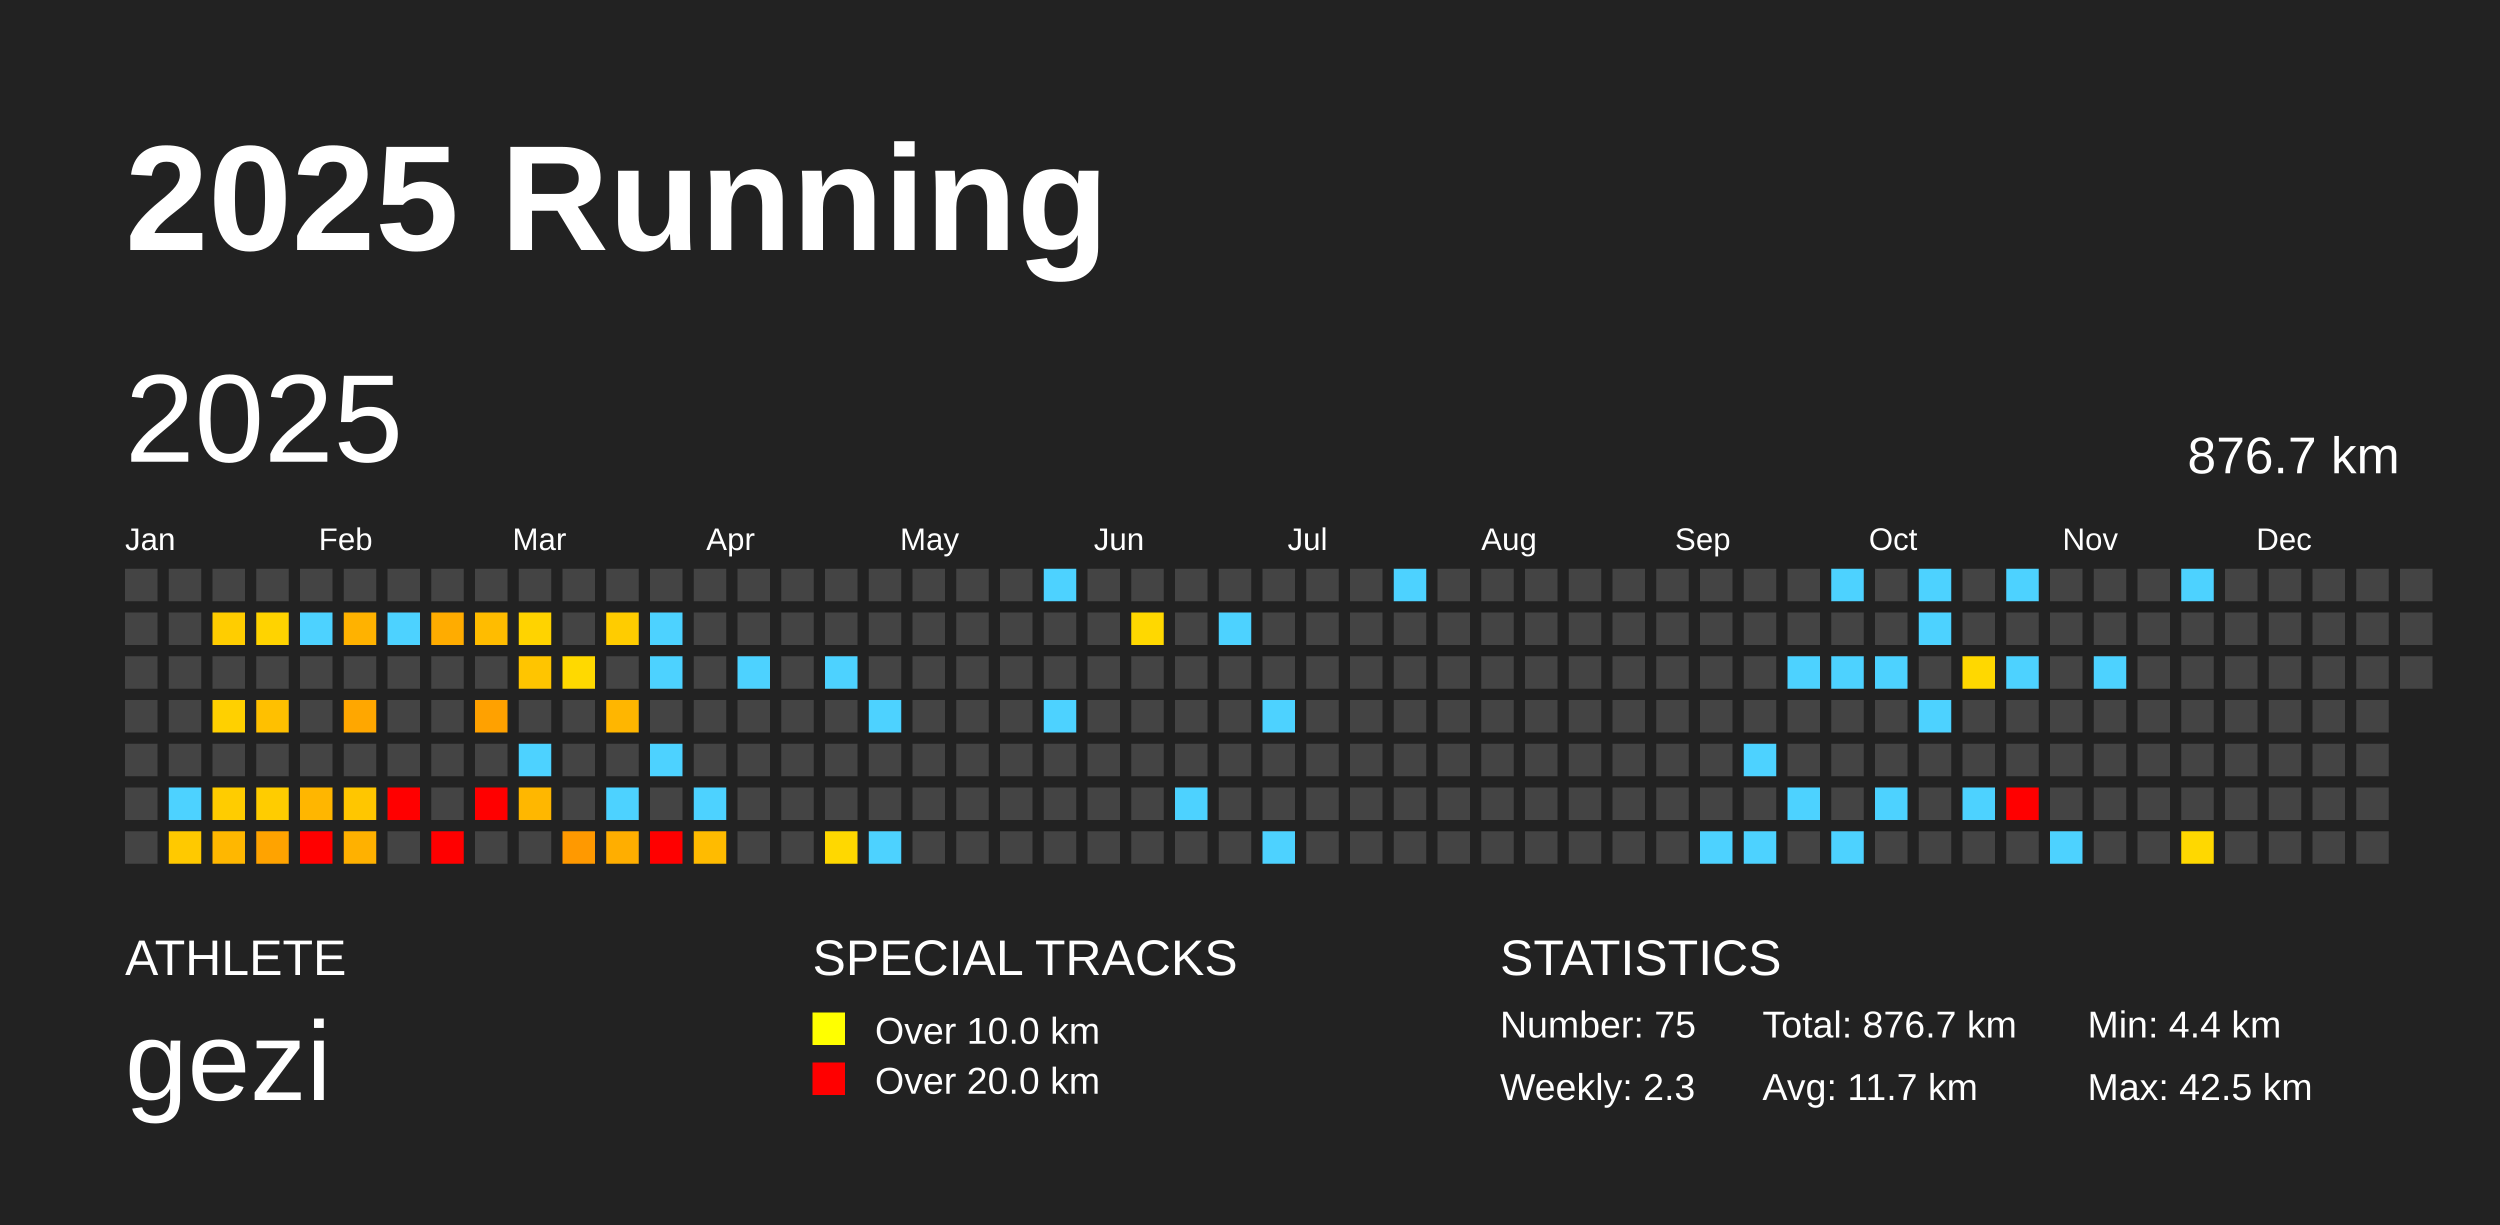
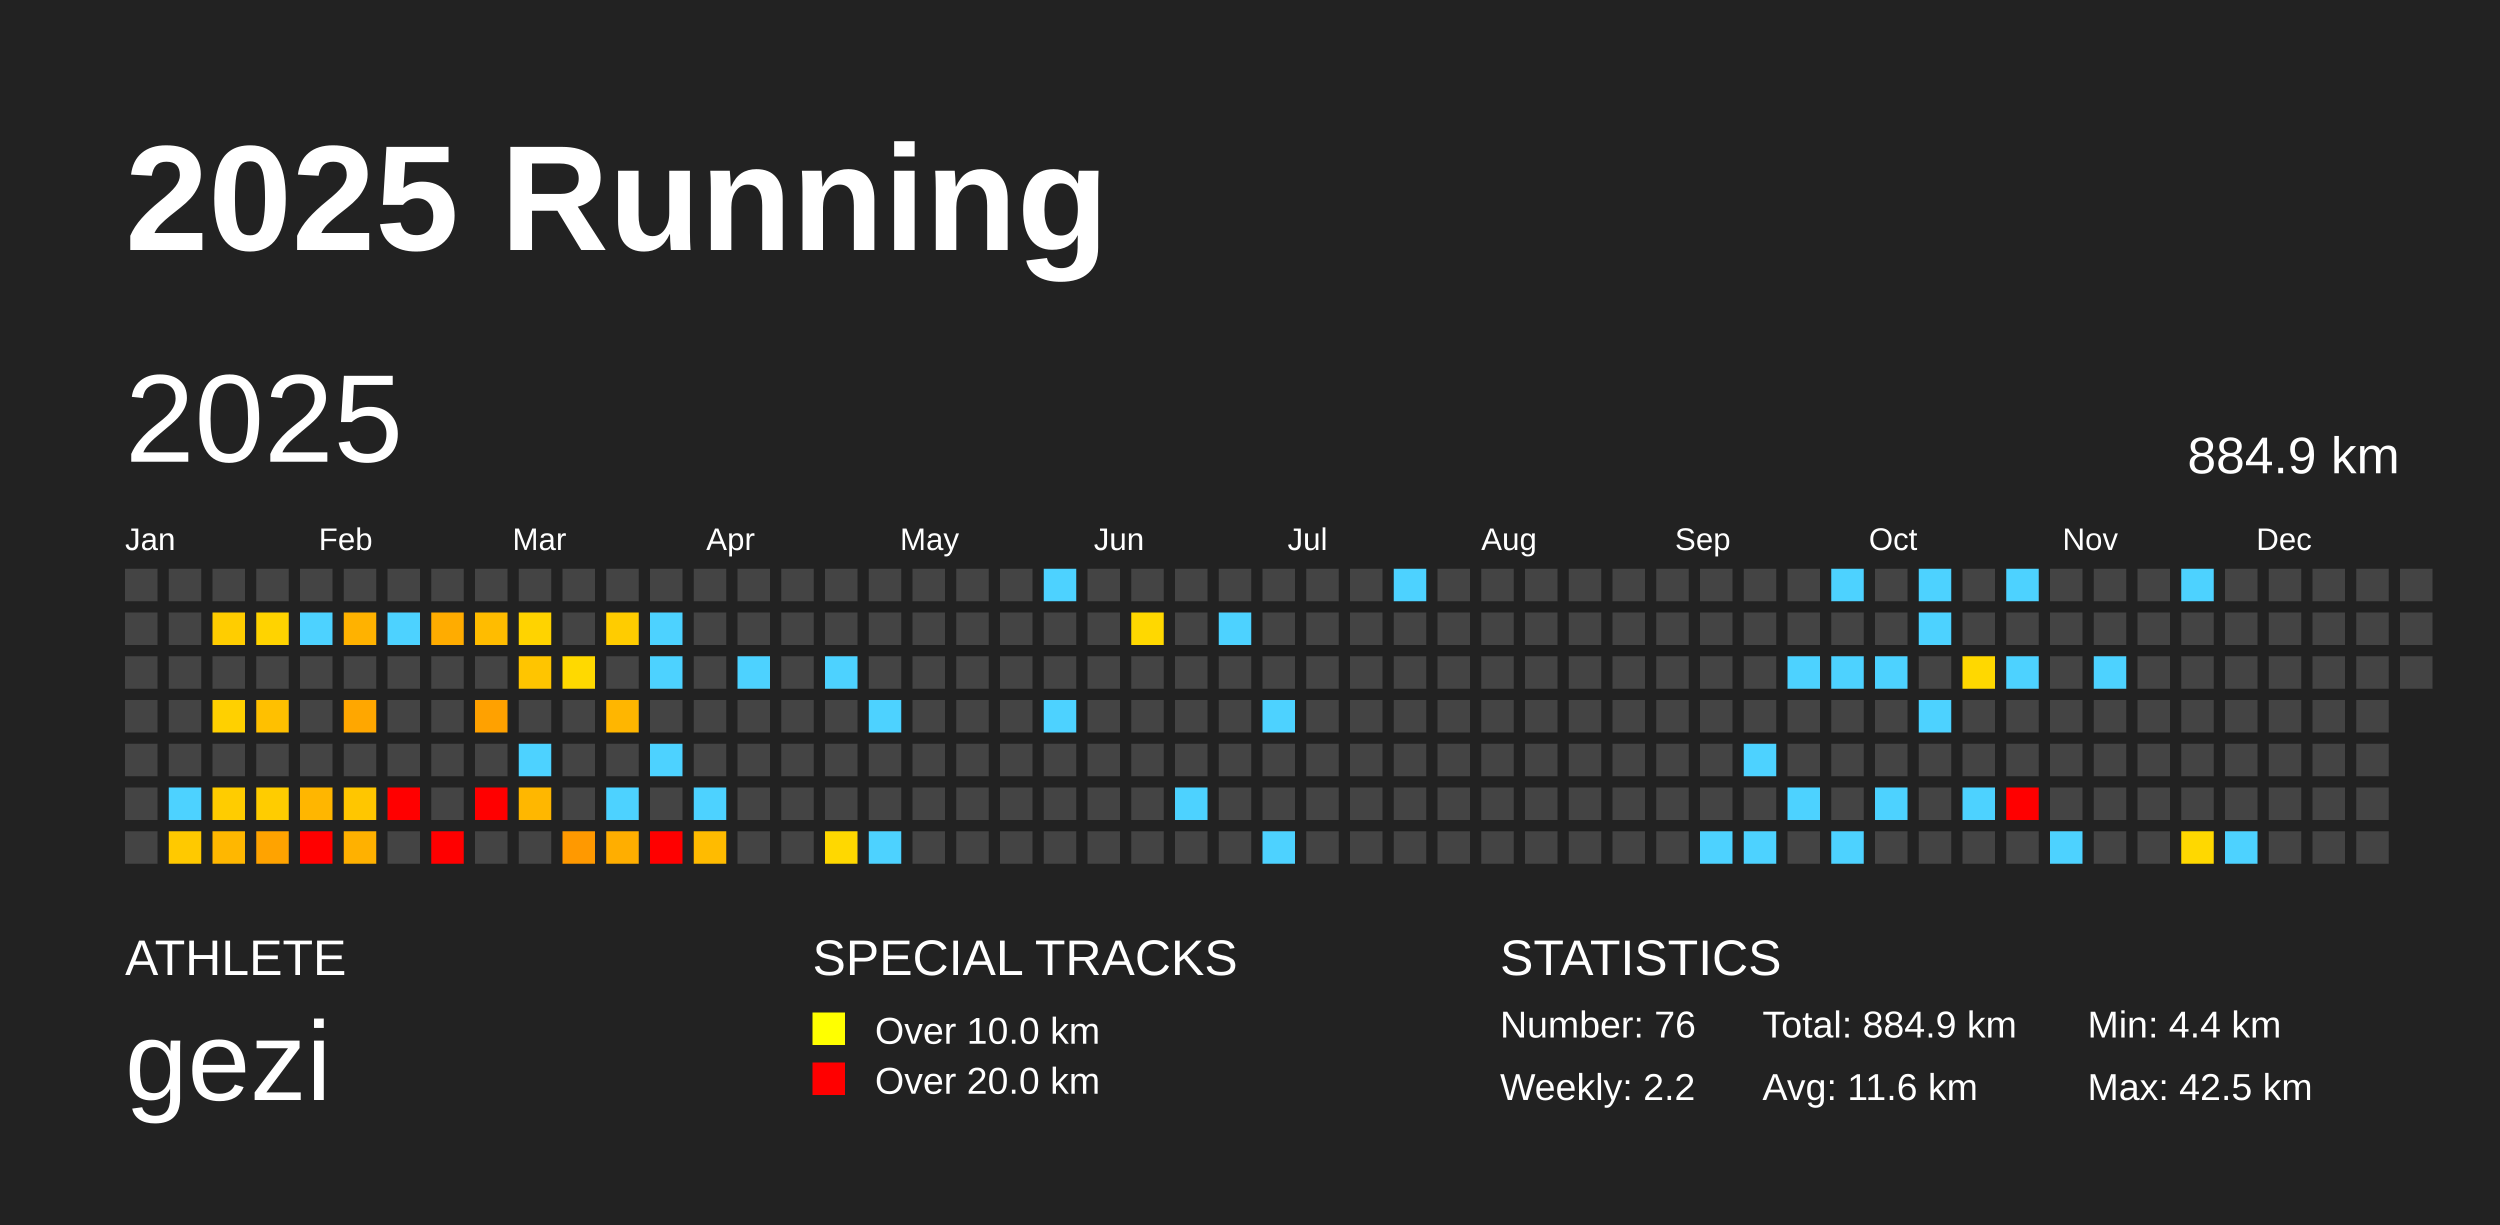
<svg xmlns="http://www.w3.org/2000/svg" baseProfile="full" height="98mm" version="1.1" viewBox="0,0,200,98" width="200mm">
  <defs />
  <rect fill="#222222" height="98" width="200" x="0" y="0" />
  <text fill="#FFFFFF" style="font-size:12px; font-family:Arial; font-weight:bold;" x="10" y="20">2025 Running</text>
  <text fill="#FFFFFF" style="font-size:4px; font-family:Arial" x="10" y="78">ATHLETE</text>
  <text fill="#FFFFFF" style="font-size:9px; font-family:Arial" x="10" y="88">gezi</text>
  <text fill="#FFFFFF" style="font-size:4px; font-family:Arial" x="65" y="78">SPECIAL TRACKS</text>
  <rect fill="yellow" height="2.6" width="2.6" x="65" y="81" />
  <text fill="#FFFFFF" style="font-size:3px; font-family:Arial" x="70" y="83.5">Over 10.0 km</text>
  <rect fill="red" height="2.6" width="2.6" x="65" y="85" />
  <text fill="#FFFFFF" style="font-size:3px; font-family:Arial" x="70" y="87.5">Over 20.0 km</text>
  <text fill="#FFFFFF" style="font-size:4px; font-family:Arial" x="120" y="78">STATISTICS</text>
-   <text fill="#FFFFFF" style="font-size:3px; font-family:Arial" x="120" y="83">Number: 75</text>
-   <text fill="#FFFFFF" style="font-size:3px; font-family:Arial" x="120" y="88">Weekly: 2.3</text>
-   <text fill="#FFFFFF" style="font-size:3px; font-family:Arial" x="141" y="83">Total: 876.7 km</text>
-   <text fill="#FFFFFF" style="font-size:3px; font-family:Arial" x="141" y="88">Avg: 11.7 km</text>
+   <text fill="#FFFFFF" style="font-size:3px; font-family:Arial" x="120" y="83">Number: 76</text>
+   <text fill="#FFFFFF" style="font-size:3px; font-family:Arial" x="120" y="88">Weekly: 2.2</text>
+   <text fill="#FFFFFF" style="font-size:3px; font-family:Arial" x="141" y="83">Total: 884.9 km</text>
+   <text fill="#FFFFFF" style="font-size:3px; font-family:Arial" x="141" y="88">Avg: 11.6 km</text>
  <text fill="#FFFFFF" style="font-size:3px; font-family:Arial" x="167" y="83">Min: 4.4 km</text>
  <text fill="#FFFFFF" style="font-size:3px; font-family:Arial" x="167" y="88">Max: 42.5 km</text>
  <text dominant-baseline="hanging" fill="#FFFFFF" style="font-size:10.0px; font-family:Arial;" x="10" y="30">2025</text>
-   <text dominant-baseline="hanging" fill="#FFFFFF" style="font-size:4.125px; font-family:Arial;" x="175" y="35">876.7 km</text>
+   <text dominant-baseline="hanging" fill="#FFFFFF" style="font-size:4.125px; font-family:Arial;" x="175" y="35">884.9 km</text>
  <text fill="#FFFFFF" style="font-size:2.5px; font-family:Arial" x="10.0" y="44">Jan</text>
  <text fill="#FFFFFF" style="font-size:2.5px; font-family:Arial" x="25.5" y="44">Feb</text>
  <text fill="#FFFFFF" style="font-size:2.5px; font-family:Arial" x="41.0" y="44">Mar</text>
  <text fill="#FFFFFF" style="font-size:2.5px; font-family:Arial" x="56.5" y="44">Apr</text>
  <text fill="#FFFFFF" style="font-size:2.5px; font-family:Arial" x="72.0" y="44">May</text>
  <text fill="#FFFFFF" style="font-size:2.5px; font-family:Arial" x="87.5" y="44">Jun</text>
  <text fill="#FFFFFF" style="font-size:2.5px; font-family:Arial" x="103.0" y="44">Jul</text>
  <text fill="#FFFFFF" style="font-size:2.5px; font-family:Arial" x="118.5" y="44">Aug</text>
  <text fill="#FFFFFF" style="font-size:2.5px; font-family:Arial" x="134.0" y="44">Sep</text>
  <text fill="#FFFFFF" style="font-size:2.5px; font-family:Arial" x="149.5" y="44">Oct</text>
  <text fill="#FFFFFF" style="font-size:2.5px; font-family:Arial" x="165.0" y="44">Nov</text>
  <text fill="#FFFFFF" style="font-size:2.5px; font-family:Arial" x="180.5" y="44">Dec</text>
  <rect fill="#444444" height="2.6" width="2.6" x="10.0" y="45.5" />
  <rect fill="#444444" height="2.6" width="2.6" x="10.0" y="49.0" />
  <rect fill="#444444" height="2.6" width="2.6" x="10.0" y="52.5" />
  <rect fill="#444444" height="2.6" width="2.6" x="10.0" y="56.0" />
  <rect fill="#444444" height="2.6" width="2.6" x="10.0" y="59.5" />
  <rect fill="#444444" height="2.6" width="2.6" x="10.0" y="63.0" />
  <rect fill="#444444" height="2.6" width="2.6" x="10.0" y="66.5" />
  <rect fill="#444444" height="2.6" width="2.6" x="13.5" y="45.5" />
  <rect fill="#444444" height="2.6" width="2.6" x="13.5" y="49.0" />
  <rect fill="#444444" height="2.6" width="2.6" x="13.5" y="52.5" />
  <rect fill="#444444" height="2.6" width="2.6" x="13.5" y="56.0" />
  <rect fill="#444444" height="2.6" width="2.6" x="13.5" y="59.5" />
  <rect fill="#4dd2ff" height="2.6" width="2.6" x="13.5" y="63.0" />
  <rect fill="#ffc900" height="2.6" width="2.6" x="13.5" y="66.5" />
  <rect fill="#444444" height="2.6" width="2.6" x="17.0" y="45.5" />
  <rect fill="#ffcd00" height="2.6" width="2.6" x="17.0" y="49.0" />
  <rect fill="#444444" height="2.6" width="2.6" x="17.0" y="52.5" />
  <rect fill="#ffd000" height="2.6" width="2.6" x="17.0" y="56.0" />
  <rect fill="#444444" height="2.6" width="2.6" x="17.0" y="59.5" />
  <rect fill="#ffcc00" height="2.6" width="2.6" x="17.0" y="63.0" />
  <rect fill="#ffb700" height="2.6" width="2.6" x="17.0" y="66.5" />
  <rect fill="#444444" height="2.6" width="2.6" x="20.5" y="45.5" />
  <rect fill="#ffd300" height="2.6" width="2.6" x="20.5" y="49.0" />
  <rect fill="#444444" height="2.6" width="2.6" x="20.5" y="52.5" />
  <rect fill="#ffc000" height="2.6" width="2.6" x="20.5" y="56.0" />
  <rect fill="#444444" height="2.6" width="2.6" x="20.5" y="59.5" />
  <rect fill="#ffcc00" height="2.6" width="2.6" x="20.5" y="63.0" />
  <rect fill="#ffa300" height="2.6" width="2.6" x="20.5" y="66.5" />
  <rect fill="#444444" height="2.6" width="2.6" x="24.0" y="45.5" />
  <rect fill="#4dd2ff" height="2.6" width="2.6" x="24.0" y="49.0" />
  <rect fill="#444444" height="2.6" width="2.6" x="24.0" y="52.5" />
  <rect fill="#444444" height="2.6" width="2.6" x="24.0" y="56.0" />
  <rect fill="#444444" height="2.6" width="2.6" x="24.0" y="59.5" />
  <rect fill="#ffb600" height="2.6" width="2.6" x="24.0" y="63.0" />
  <rect fill="red" height="2.6" width="2.6" x="24.0" y="66.5" />
  <rect fill="#444444" height="2.6" width="2.6" x="27.5" y="45.5" />
  <rect fill="#ffb200" height="2.6" width="2.6" x="27.5" y="49.0" />
  <rect fill="#444444" height="2.6" width="2.6" x="27.5" y="52.5" />
  <rect fill="#ffa700" height="2.6" width="2.6" x="27.5" y="56.0" />
  <rect fill="#444444" height="2.6" width="2.6" x="27.5" y="59.5" />
  <rect fill="#ffc600" height="2.6" width="2.6" x="27.5" y="63.0" />
  <rect fill="#ffb100" height="2.6" width="2.6" x="27.5" y="66.5" />
  <rect fill="#444444" height="2.6" width="2.6" x="31.0" y="45.5" />
  <rect fill="#4dd2ff" height="2.6" width="2.6" x="31.0" y="49.0" />
  <rect fill="#444444" height="2.6" width="2.6" x="31.0" y="52.5" />
  <rect fill="#444444" height="2.6" width="2.6" x="31.0" y="56.0" />
  <rect fill="#444444" height="2.6" width="2.6" x="31.0" y="59.5" />
  <rect fill="red" height="2.6" width="2.6" x="31.0" y="63.0" />
  <rect fill="#444444" height="2.6" width="2.6" x="31.0" y="66.5" />
  <rect fill="#444444" height="2.6" width="2.6" x="34.5" y="45.5" />
  <rect fill="#ffac00" height="2.6" width="2.6" x="34.5" y="49.0" />
  <rect fill="#444444" height="2.6" width="2.6" x="34.5" y="52.5" />
  <rect fill="#444444" height="2.6" width="2.6" x="34.5" y="56.0" />
  <rect fill="#444444" height="2.6" width="2.6" x="34.5" y="59.5" />
  <rect fill="#444444" height="2.6" width="2.6" x="34.5" y="63.0" />
  <rect fill="red" height="2.6" width="2.6" x="34.5" y="66.5" />
  <rect fill="#444444" height="2.6" width="2.6" x="38.0" y="45.5" />
  <rect fill="#ffbc00" height="2.6" width="2.6" x="38.0" y="49.0" />
  <rect fill="#444444" height="2.6" width="2.6" x="38.0" y="52.5" />
  <rect fill="#ffa100" height="2.6" width="2.6" x="38.0" y="56.0" />
  <rect fill="#444444" height="2.6" width="2.6" x="38.0" y="59.5" />
  <rect fill="red" height="2.6" width="2.6" x="38.0" y="63.0" />
  <rect fill="#444444" height="2.6" width="2.6" x="38.0" y="66.5" />
  <rect fill="#444444" height="2.6" width="2.6" x="41.5" y="45.5" />
  <rect fill="#ffd300" height="2.6" width="2.6" x="41.5" y="49.0" />
  <rect fill="#ffc500" height="2.6" width="2.6" x="41.5" y="52.5" />
  <rect fill="#444444" height="2.6" width="2.6" x="41.5" y="56.0" />
  <rect fill="#4dd2ff" height="2.6" width="2.6" x="41.5" y="59.5" />
  <rect fill="#ffb700" height="2.6" width="2.6" x="41.5" y="63.0" />
  <rect fill="#444444" height="2.6" width="2.6" x="41.5" y="66.5" />
  <rect fill="#444444" height="2.6" width="2.6" x="45.0" y="45.5" />
  <rect fill="#444444" height="2.6" width="2.6" x="45.0" y="49.0" />
  <rect fill="#ffd900" height="2.6" width="2.6" x="45.0" y="52.5" />
  <rect fill="#444444" height="2.6" width="2.6" x="45.0" y="56.0" />
  <rect fill="#444444" height="2.6" width="2.6" x="45.0" y="59.5" />
  <rect fill="#444444" height="2.6" width="2.6" x="45.0" y="63.0" />
  <rect fill="#ff9900" height="2.6" width="2.6" x="45.0" y="66.5" />
  <rect fill="#444444" height="2.6" width="2.6" x="48.5" y="45.5" />
  <rect fill="#ffcc00" height="2.6" width="2.6" x="48.5" y="49.0" />
  <rect fill="#444444" height="2.6" width="2.6" x="48.5" y="52.5" />
  <rect fill="#ffb600" height="2.6" width="2.6" x="48.5" y="56.0" />
  <rect fill="#444444" height="2.6" width="2.6" x="48.5" y="59.5" />
  <rect fill="#4dd2ff" height="2.6" width="2.6" x="48.5" y="63.0" />
  <rect fill="#ffae00" height="2.6" width="2.6" x="48.5" y="66.5" />
  <rect fill="#444444" height="2.6" width="2.6" x="52.0" y="45.5" />
  <rect fill="#4dd2ff" height="2.6" width="2.6" x="52.0" y="49.0" />
  <rect fill="#4dd2ff" height="2.6" width="2.6" x="52.0" y="52.5" />
  <rect fill="#444444" height="2.6" width="2.6" x="52.0" y="56.0" />
  <rect fill="#4dd2ff" height="2.6" width="2.6" x="52.0" y="59.5" />
  <rect fill="#444444" height="2.6" width="2.6" x="52.0" y="63.0" />
  <rect fill="red" height="2.6" width="2.6" x="52.0" y="66.5" />
  <rect fill="#444444" height="2.6" width="2.6" x="55.5" y="45.5" />
  <rect fill="#444444" height="2.6" width="2.6" x="55.5" y="49.0" />
  <rect fill="#444444" height="2.6" width="2.6" x="55.5" y="52.5" />
  <rect fill="#444444" height="2.6" width="2.6" x="55.5" y="56.0" />
  <rect fill="#444444" height="2.6" width="2.6" x="55.5" y="59.5" />
  <rect fill="#4dd2ff" height="2.6" width="2.6" x="55.5" y="63.0" />
  <rect fill="#ffbb00" height="2.6" width="2.6" x="55.5" y="66.5" />
  <rect fill="#444444" height="2.6" width="2.6" x="59.0" y="45.5" />
  <rect fill="#444444" height="2.6" width="2.6" x="59.0" y="49.0" />
  <rect fill="#4dd2ff" height="2.6" width="2.6" x="59.0" y="52.5" />
  <rect fill="#444444" height="2.6" width="2.6" x="59.0" y="56.0" />
  <rect fill="#444444" height="2.6" width="2.6" x="59.0" y="59.5" />
  <rect fill="#444444" height="2.6" width="2.6" x="59.0" y="63.0" />
  <rect fill="#444444" height="2.6" width="2.6" x="59.0" y="66.5" />
  <rect fill="#444444" height="2.6" width="2.6" x="62.5" y="45.5" />
  <rect fill="#444444" height="2.6" width="2.6" x="62.5" y="49.0" />
  <rect fill="#444444" height="2.6" width="2.6" x="62.5" y="52.5" />
  <rect fill="#444444" height="2.6" width="2.6" x="62.5" y="56.0" />
  <rect fill="#444444" height="2.6" width="2.6" x="62.5" y="59.5" />
  <rect fill="#444444" height="2.6" width="2.6" x="62.5" y="63.0" />
  <rect fill="#444444" height="2.6" width="2.6" x="62.5" y="66.5" />
  <rect fill="#444444" height="2.6" width="2.6" x="66.0" y="45.5" />
  <rect fill="#444444" height="2.6" width="2.6" x="66.0" y="49.0" />
  <rect fill="#4dd2ff" height="2.6" width="2.6" x="66.0" y="52.5" />
  <rect fill="#444444" height="2.6" width="2.6" x="66.0" y="56.0" />
  <rect fill="#444444" height="2.6" width="2.6" x="66.0" y="59.5" />
  <rect fill="#444444" height="2.6" width="2.6" x="66.0" y="63.0" />
  <rect fill="#ffd800" height="2.6" width="2.6" x="66.0" y="66.5" />
  <rect fill="#444444" height="2.6" width="2.6" x="69.5" y="45.5" />
  <rect fill="#444444" height="2.6" width="2.6" x="69.5" y="49.0" />
  <rect fill="#444444" height="2.6" width="2.6" x="69.5" y="52.5" />
  <rect fill="#4dd2ff" height="2.6" width="2.6" x="69.5" y="56.0" />
  <rect fill="#444444" height="2.6" width="2.6" x="69.5" y="59.5" />
  <rect fill="#444444" height="2.6" width="2.6" x="69.5" y="63.0" />
  <rect fill="#4dd2ff" height="2.6" width="2.6" x="69.5" y="66.5" />
  <rect fill="#444444" height="2.6" width="2.6" x="73.0" y="45.5" />
  <rect fill="#444444" height="2.6" width="2.6" x="73.0" y="49.0" />
  <rect fill="#444444" height="2.6" width="2.6" x="73.0" y="52.5" />
  <rect fill="#444444" height="2.6" width="2.6" x="73.0" y="56.0" />
  <rect fill="#444444" height="2.6" width="2.6" x="73.0" y="59.5" />
  <rect fill="#444444" height="2.6" width="2.6" x="73.0" y="63.0" />
  <rect fill="#444444" height="2.6" width="2.6" x="73.0" y="66.5" />
  <rect fill="#444444" height="2.6" width="2.6" x="76.5" y="45.5" />
  <rect fill="#444444" height="2.6" width="2.6" x="76.5" y="49.0" />
  <rect fill="#444444" height="2.6" width="2.6" x="76.5" y="52.5" />
  <rect fill="#444444" height="2.6" width="2.6" x="76.5" y="56.0" />
  <rect fill="#444444" height="2.6" width="2.6" x="76.5" y="59.5" />
  <rect fill="#444444" height="2.6" width="2.6" x="76.5" y="63.0" />
  <rect fill="#444444" height="2.6" width="2.6" x="76.5" y="66.5" />
  <rect fill="#444444" height="2.6" width="2.6" x="80.0" y="45.5" />
  <rect fill="#444444" height="2.6" width="2.6" x="80.0" y="49.0" />
  <rect fill="#444444" height="2.6" width="2.6" x="80.0" y="52.5" />
  <rect fill="#444444" height="2.6" width="2.6" x="80.0" y="56.0" />
  <rect fill="#444444" height="2.6" width="2.6" x="80.0" y="59.5" />
  <rect fill="#444444" height="2.6" width="2.6" x="80.0" y="63.0" />
  <rect fill="#444444" height="2.6" width="2.6" x="80.0" y="66.5" />
  <rect fill="#4dd2ff" height="2.6" width="2.6" x="83.5" y="45.5" />
  <rect fill="#444444" height="2.6" width="2.6" x="83.5" y="49.0" />
  <rect fill="#444444" height="2.6" width="2.6" x="83.5" y="52.5" />
  <rect fill="#4dd2ff" height="2.6" width="2.6" x="83.5" y="56.0" />
  <rect fill="#444444" height="2.6" width="2.6" x="83.5" y="59.5" />
  <rect fill="#444444" height="2.6" width="2.6" x="83.5" y="63.0" />
  <rect fill="#444444" height="2.6" width="2.6" x="83.5" y="66.5" />
  <rect fill="#444444" height="2.6" width="2.6" x="87.0" y="45.5" />
  <rect fill="#444444" height="2.6" width="2.6" x="87.0" y="49.0" />
  <rect fill="#444444" height="2.6" width="2.6" x="87.0" y="52.5" />
  <rect fill="#444444" height="2.6" width="2.6" x="87.0" y="56.0" />
  <rect fill="#444444" height="2.6" width="2.6" x="87.0" y="59.5" />
  <rect fill="#444444" height="2.6" width="2.6" x="87.0" y="63.0" />
  <rect fill="#444444" height="2.6" width="2.6" x="87.0" y="66.5" />
  <rect fill="#444444" height="2.6" width="2.6" x="90.5" y="45.5" />
  <rect fill="#ffd800" height="2.6" width="2.6" x="90.5" y="49.0" />
  <rect fill="#444444" height="2.6" width="2.6" x="90.5" y="52.5" />
  <rect fill="#444444" height="2.6" width="2.6" x="90.5" y="56.0" />
  <rect fill="#444444" height="2.6" width="2.6" x="90.5" y="59.5" />
  <rect fill="#444444" height="2.6" width="2.6" x="90.5" y="63.0" />
  <rect fill="#444444" height="2.6" width="2.6" x="90.5" y="66.5" />
  <rect fill="#444444" height="2.6" width="2.6" x="94.0" y="45.5" />
  <rect fill="#444444" height="2.6" width="2.6" x="94.0" y="49.0" />
  <rect fill="#444444" height="2.6" width="2.6" x="94.0" y="52.5" />
  <rect fill="#444444" height="2.6" width="2.6" x="94.0" y="56.0" />
  <rect fill="#444444" height="2.6" width="2.6" x="94.0" y="59.5" />
  <rect fill="#4dd2ff" height="2.6" width="2.6" x="94.0" y="63.0" />
  <rect fill="#444444" height="2.6" width="2.6" x="94.0" y="66.5" />
  <rect fill="#444444" height="2.6" width="2.6" x="97.5" y="45.5" />
  <rect fill="#4dd2ff" height="2.6" width="2.6" x="97.5" y="49.0" />
  <rect fill="#444444" height="2.6" width="2.6" x="97.5" y="52.5" />
  <rect fill="#444444" height="2.6" width="2.6" x="97.5" y="56.0" />
  <rect fill="#444444" height="2.6" width="2.6" x="97.5" y="59.5" />
  <rect fill="#444444" height="2.6" width="2.6" x="97.5" y="63.0" />
  <rect fill="#444444" height="2.6" width="2.6" x="97.5" y="66.5" />
  <rect fill="#444444" height="2.6" width="2.6" x="101.0" y="45.5" />
  <rect fill="#444444" height="2.6" width="2.6" x="101.0" y="49.0" />
  <rect fill="#444444" height="2.6" width="2.6" x="101.0" y="52.5" />
  <rect fill="#4dd2ff" height="2.6" width="2.6" x="101.0" y="56.0" />
  <rect fill="#444444" height="2.6" width="2.6" x="101.0" y="59.5" />
  <rect fill="#444444" height="2.6" width="2.6" x="101.0" y="63.0" />
  <rect fill="#4dd2ff" height="2.6" width="2.6" x="101.0" y="66.5" />
  <rect fill="#444444" height="2.6" width="2.6" x="104.5" y="45.5" />
  <rect fill="#444444" height="2.6" width="2.6" x="104.5" y="49.0" />
  <rect fill="#444444" height="2.6" width="2.6" x="104.5" y="52.5" />
  <rect fill="#444444" height="2.6" width="2.6" x="104.5" y="56.0" />
  <rect fill="#444444" height="2.6" width="2.6" x="104.5" y="59.5" />
  <rect fill="#444444" height="2.6" width="2.6" x="104.5" y="63.0" />
  <rect fill="#444444" height="2.6" width="2.6" x="104.5" y="66.5" />
  <rect fill="#444444" height="2.6" width="2.6" x="108.0" y="45.5" />
  <rect fill="#444444" height="2.6" width="2.6" x="108.0" y="49.0" />
  <rect fill="#444444" height="2.6" width="2.6" x="108.0" y="52.5" />
  <rect fill="#444444" height="2.6" width="2.6" x="108.0" y="56.0" />
  <rect fill="#444444" height="2.6" width="2.6" x="108.0" y="59.5" />
  <rect fill="#444444" height="2.6" width="2.6" x="108.0" y="63.0" />
  <rect fill="#444444" height="2.6" width="2.6" x="108.0" y="66.5" />
  <rect fill="#4dd2ff" height="2.6" width="2.6" x="111.5" y="45.5" />
  <rect fill="#444444" height="2.6" width="2.6" x="111.5" y="49.0" />
  <rect fill="#444444" height="2.6" width="2.6" x="111.5" y="52.5" />
  <rect fill="#444444" height="2.6" width="2.6" x="111.5" y="56.0" />
  <rect fill="#444444" height="2.6" width="2.6" x="111.5" y="59.5" />
  <rect fill="#444444" height="2.6" width="2.6" x="111.5" y="63.0" />
  <rect fill="#444444" height="2.6" width="2.6" x="111.5" y="66.5" />
  <rect fill="#444444" height="2.6" width="2.6" x="115.0" y="45.5" />
  <rect fill="#444444" height="2.6" width="2.6" x="115.0" y="49.0" />
  <rect fill="#444444" height="2.6" width="2.6" x="115.0" y="52.5" />
  <rect fill="#444444" height="2.6" width="2.6" x="115.0" y="56.0" />
  <rect fill="#444444" height="2.6" width="2.6" x="115.0" y="59.5" />
  <rect fill="#444444" height="2.6" width="2.6" x="115.0" y="63.0" />
  <rect fill="#444444" height="2.6" width="2.6" x="115.0" y="66.5" />
  <rect fill="#444444" height="2.6" width="2.6" x="118.5" y="45.5" />
  <rect fill="#444444" height="2.6" width="2.6" x="118.5" y="49.0" />
  <rect fill="#444444" height="2.6" width="2.6" x="118.5" y="52.5" />
  <rect fill="#444444" height="2.6" width="2.6" x="118.5" y="56.0" />
  <rect fill="#444444" height="2.6" width="2.6" x="118.5" y="59.5" />
  <rect fill="#444444" height="2.6" width="2.6" x="118.5" y="63.0" />
  <rect fill="#444444" height="2.6" width="2.6" x="118.5" y="66.5" />
  <rect fill="#444444" height="2.6" width="2.6" x="122.0" y="45.5" />
  <rect fill="#444444" height="2.6" width="2.6" x="122.0" y="49.0" />
  <rect fill="#444444" height="2.6" width="2.6" x="122.0" y="52.5" />
  <rect fill="#444444" height="2.6" width="2.6" x="122.0" y="56.0" />
  <rect fill="#444444" height="2.6" width="2.6" x="122.0" y="59.5" />
  <rect fill="#444444" height="2.6" width="2.6" x="122.0" y="63.0" />
  <rect fill="#444444" height="2.6" width="2.6" x="122.0" y="66.5" />
  <rect fill="#444444" height="2.6" width="2.6" x="125.5" y="45.5" />
  <rect fill="#444444" height="2.6" width="2.6" x="125.5" y="49.0" />
  <rect fill="#444444" height="2.6" width="2.6" x="125.5" y="52.5" />
  <rect fill="#444444" height="2.6" width="2.6" x="125.5" y="56.0" />
  <rect fill="#444444" height="2.6" width="2.6" x="125.5" y="59.5" />
  <rect fill="#444444" height="2.6" width="2.6" x="125.5" y="63.0" />
  <rect fill="#444444" height="2.6" width="2.6" x="125.5" y="66.5" />
  <rect fill="#444444" height="2.6" width="2.6" x="129.0" y="45.5" />
  <rect fill="#444444" height="2.6" width="2.6" x="129.0" y="49.0" />
  <rect fill="#444444" height="2.6" width="2.6" x="129.0" y="52.5" />
  <rect fill="#444444" height="2.6" width="2.6" x="129.0" y="56.0" />
  <rect fill="#444444" height="2.6" width="2.6" x="129.0" y="59.5" />
  <rect fill="#444444" height="2.6" width="2.6" x="129.0" y="63.0" />
  <rect fill="#444444" height="2.6" width="2.6" x="129.0" y="66.5" />
  <rect fill="#444444" height="2.6" width="2.6" x="132.5" y="45.5" />
  <rect fill="#444444" height="2.6" width="2.6" x="132.5" y="49.0" />
  <rect fill="#444444" height="2.6" width="2.6" x="132.5" y="52.5" />
  <rect fill="#444444" height="2.6" width="2.6" x="132.5" y="56.0" />
  <rect fill="#444444" height="2.6" width="2.6" x="132.5" y="59.5" />
  <rect fill="#444444" height="2.6" width="2.6" x="132.5" y="63.0" />
  <rect fill="#444444" height="2.6" width="2.6" x="132.5" y="66.5" />
  <rect fill="#444444" height="2.6" width="2.6" x="136.0" y="45.5" />
  <rect fill="#444444" height="2.6" width="2.6" x="136.0" y="49.0" />
  <rect fill="#444444" height="2.6" width="2.6" x="136.0" y="52.5" />
  <rect fill="#444444" height="2.6" width="2.6" x="136.0" y="56.0" />
  <rect fill="#444444" height="2.6" width="2.6" x="136.0" y="59.5" />
  <rect fill="#444444" height="2.6" width="2.6" x="136.0" y="63.0" />
  <rect fill="#4dd2ff" height="2.6" width="2.6" x="136.0" y="66.5" />
  <rect fill="#444444" height="2.6" width="2.6" x="139.5" y="45.5" />
  <rect fill="#444444" height="2.6" width="2.6" x="139.5" y="49.0" />
  <rect fill="#444444" height="2.6" width="2.6" x="139.5" y="52.5" />
  <rect fill="#444444" height="2.6" width="2.6" x="139.5" y="56.0" />
  <rect fill="#4dd2ff" height="2.6" width="2.6" x="139.5" y="59.5" />
  <rect fill="#444444" height="2.6" width="2.6" x="139.5" y="63.0" />
  <rect fill="#4dd2ff" height="2.6" width="2.6" x="139.5" y="66.5" />
  <rect fill="#444444" height="2.6" width="2.6" x="143.0" y="45.5" />
  <rect fill="#444444" height="2.6" width="2.6" x="143.0" y="49.0" />
  <rect fill="#4dd2ff" height="2.6" width="2.6" x="143.0" y="52.5" />
  <rect fill="#444444" height="2.6" width="2.6" x="143.0" y="56.0" />
  <rect fill="#444444" height="2.6" width="2.6" x="143.0" y="59.5" />
  <rect fill="#4dd2ff" height="2.6" width="2.6" x="143.0" y="63.0" />
  <rect fill="#444444" height="2.6" width="2.6" x="143.0" y="66.5" />
  <rect fill="#4dd2ff" height="2.6" width="2.6" x="146.5" y="45.5" />
  <rect fill="#444444" height="2.6" width="2.6" x="146.5" y="49.0" />
  <rect fill="#4dd2ff" height="2.6" width="2.6" x="146.5" y="52.5" />
  <rect fill="#444444" height="2.6" width="2.6" x="146.5" y="56.0" />
  <rect fill="#444444" height="2.6" width="2.6" x="146.5" y="59.5" />
  <rect fill="#444444" height="2.6" width="2.6" x="146.5" y="63.0" />
  <rect fill="#4dd2ff" height="2.6" width="2.6" x="146.5" y="66.5" />
  <rect fill="#444444" height="2.6" width="2.6" x="150.0" y="45.5" />
  <rect fill="#444444" height="2.6" width="2.6" x="150.0" y="49.0" />
  <rect fill="#4dd2ff" height="2.6" width="2.6" x="150.0" y="52.5" />
  <rect fill="#444444" height="2.6" width="2.6" x="150.0" y="56.0" />
  <rect fill="#444444" height="2.6" width="2.6" x="150.0" y="59.5" />
  <rect fill="#4dd2ff" height="2.6" width="2.6" x="150.0" y="63.0" />
  <rect fill="#444444" height="2.6" width="2.6" x="150.0" y="66.5" />
  <rect fill="#4dd2ff" height="2.6" width="2.6" x="153.5" y="45.5" />
  <rect fill="#4dd2ff" height="2.6" width="2.6" x="153.5" y="49.0" />
  <rect fill="#444444" height="2.6" width="2.6" x="153.5" y="52.5" />
  <rect fill="#4dd2ff" height="2.6" width="2.6" x="153.5" y="56.0" />
  <rect fill="#444444" height="2.6" width="2.6" x="153.5" y="59.5" />
  <rect fill="#444444" height="2.6" width="2.6" x="153.5" y="63.0" />
  <rect fill="#444444" height="2.6" width="2.6" x="153.5" y="66.5" />
  <rect fill="#444444" height="2.6" width="2.6" x="157.0" y="45.5" />
  <rect fill="#444444" height="2.6" width="2.6" x="157.0" y="49.0" />
  <rect fill="#ffd800" height="2.6" width="2.6" x="157.0" y="52.5" />
  <rect fill="#444444" height="2.6" width="2.6" x="157.0" y="56.0" />
  <rect fill="#444444" height="2.6" width="2.6" x="157.0" y="59.5" />
  <rect fill="#4dd2ff" height="2.6" width="2.6" x="157.0" y="63.0" />
  <rect fill="#444444" height="2.6" width="2.6" x="157.0" y="66.5" />
  <rect fill="#4dd2ff" height="2.6" width="2.6" x="160.5" y="45.5" />
  <rect fill="#444444" height="2.6" width="2.6" x="160.5" y="49.0" />
  <rect fill="#4dd2ff" height="2.6" width="2.6" x="160.5" y="52.5" />
  <rect fill="#444444" height="2.6" width="2.6" x="160.5" y="56.0" />
  <rect fill="#444444" height="2.6" width="2.6" x="160.5" y="59.5" />
  <rect fill="red" height="2.6" width="2.6" x="160.5" y="63.0" />
  <rect fill="#444444" height="2.6" width="2.6" x="160.5" y="66.5" />
  <rect fill="#444444" height="2.6" width="2.6" x="164.0" y="45.5" />
  <rect fill="#444444" height="2.6" width="2.6" x="164.0" y="49.0" />
  <rect fill="#444444" height="2.6" width="2.6" x="164.0" y="52.5" />
  <rect fill="#444444" height="2.6" width="2.6" x="164.0" y="56.0" />
  <rect fill="#444444" height="2.6" width="2.6" x="164.0" y="59.5" />
  <rect fill="#444444" height="2.6" width="2.6" x="164.0" y="63.0" />
  <rect fill="#4dd2ff" height="2.6" width="2.6" x="164.0" y="66.5" />
  <rect fill="#444444" height="2.6" width="2.6" x="167.5" y="45.5" />
  <rect fill="#444444" height="2.6" width="2.6" x="167.5" y="49.0" />
  <rect fill="#4dd2ff" height="2.6" width="2.6" x="167.5" y="52.5" />
  <rect fill="#444444" height="2.6" width="2.6" x="167.5" y="56.0" />
  <rect fill="#444444" height="2.6" width="2.6" x="167.5" y="59.5" />
  <rect fill="#444444" height="2.6" width="2.6" x="167.5" y="63.0" />
  <rect fill="#444444" height="2.6" width="2.6" x="167.5" y="66.5" />
  <rect fill="#444444" height="2.6" width="2.6" x="171.0" y="45.5" />
  <rect fill="#444444" height="2.6" width="2.6" x="171.0" y="49.0" />
  <rect fill="#444444" height="2.6" width="2.6" x="171.0" y="52.5" />
  <rect fill="#444444" height="2.6" width="2.6" x="171.0" y="56.0" />
  <rect fill="#444444" height="2.6" width="2.6" x="171.0" y="59.5" />
  <rect fill="#444444" height="2.6" width="2.6" x="171.0" y="63.0" />
  <rect fill="#444444" height="2.6" width="2.6" x="171.0" y="66.5" />
  <rect fill="#4dd2ff" height="2.6" width="2.6" x="174.5" y="45.5" />
  <rect fill="#444444" height="2.6" width="2.6" x="174.5" y="49.0" />
  <rect fill="#444444" height="2.6" width="2.6" x="174.5" y="52.5" />
  <rect fill="#444444" height="2.6" width="2.6" x="174.5" y="56.0" />
  <rect fill="#444444" height="2.6" width="2.6" x="174.5" y="59.5" />
  <rect fill="#444444" height="2.6" width="2.6" x="174.5" y="63.0" />
  <rect fill="#ffd800" height="2.6" width="2.6" x="174.5" y="66.5" />
  <rect fill="#444444" height="2.6" width="2.6" x="178.0" y="45.5" />
  <rect fill="#444444" height="2.6" width="2.6" x="178.0" y="49.0" />
  <rect fill="#444444" height="2.6" width="2.6" x="178.0" y="52.5" />
  <rect fill="#444444" height="2.6" width="2.6" x="178.0" y="56.0" />
  <rect fill="#444444" height="2.6" width="2.6" x="178.0" y="59.5" />
  <rect fill="#444444" height="2.6" width="2.6" x="178.0" y="63.0" />
-   <rect fill="#444444" height="2.6" width="2.6" x="178.0" y="66.5" />
+   <rect fill="#4dd2ff" height="2.6" width="2.6" x="178.0" y="66.5" />
  <rect fill="#444444" height="2.6" width="2.6" x="181.5" y="45.5" />
  <rect fill="#444444" height="2.6" width="2.6" x="181.5" y="49.0" />
  <rect fill="#444444" height="2.6" width="2.6" x="181.5" y="52.5" />
  <rect fill="#444444" height="2.6" width="2.6" x="181.5" y="56.0" />
  <rect fill="#444444" height="2.6" width="2.6" x="181.5" y="59.5" />
  <rect fill="#444444" height="2.6" width="2.6" x="181.5" y="63.0" />
  <rect fill="#444444" height="2.6" width="2.6" x="181.5" y="66.5" />
  <rect fill="#444444" height="2.6" width="2.6" x="185.0" y="45.5" />
  <rect fill="#444444" height="2.6" width="2.6" x="185.0" y="49.0" />
  <rect fill="#444444" height="2.6" width="2.6" x="185.0" y="52.5" />
  <rect fill="#444444" height="2.6" width="2.6" x="185.0" y="56.0" />
  <rect fill="#444444" height="2.6" width="2.6" x="185.0" y="59.5" />
  <rect fill="#444444" height="2.6" width="2.6" x="185.0" y="63.0" />
  <rect fill="#444444" height="2.6" width="2.6" x="185.0" y="66.5" />
  <rect fill="#444444" height="2.6" width="2.6" x="188.5" y="45.5" />
  <rect fill="#444444" height="2.6" width="2.6" x="188.5" y="49.0" />
  <rect fill="#444444" height="2.6" width="2.6" x="188.5" y="52.5" />
  <rect fill="#444444" height="2.6" width="2.6" x="188.5" y="56.0" />
  <rect fill="#444444" height="2.6" width="2.6" x="188.5" y="59.5" />
  <rect fill="#444444" height="2.6" width="2.6" x="188.5" y="63.0" />
  <rect fill="#444444" height="2.6" width="2.6" x="188.5" y="66.5" />
  <rect fill="#444444" height="2.6" width="2.6" x="192.0" y="45.5" />
  <rect fill="#444444" height="2.6" width="2.6" x="192.0" y="49.0" />
  <rect fill="#444444" height="2.6" width="2.6" x="192.0" y="52.5" />
</svg>
